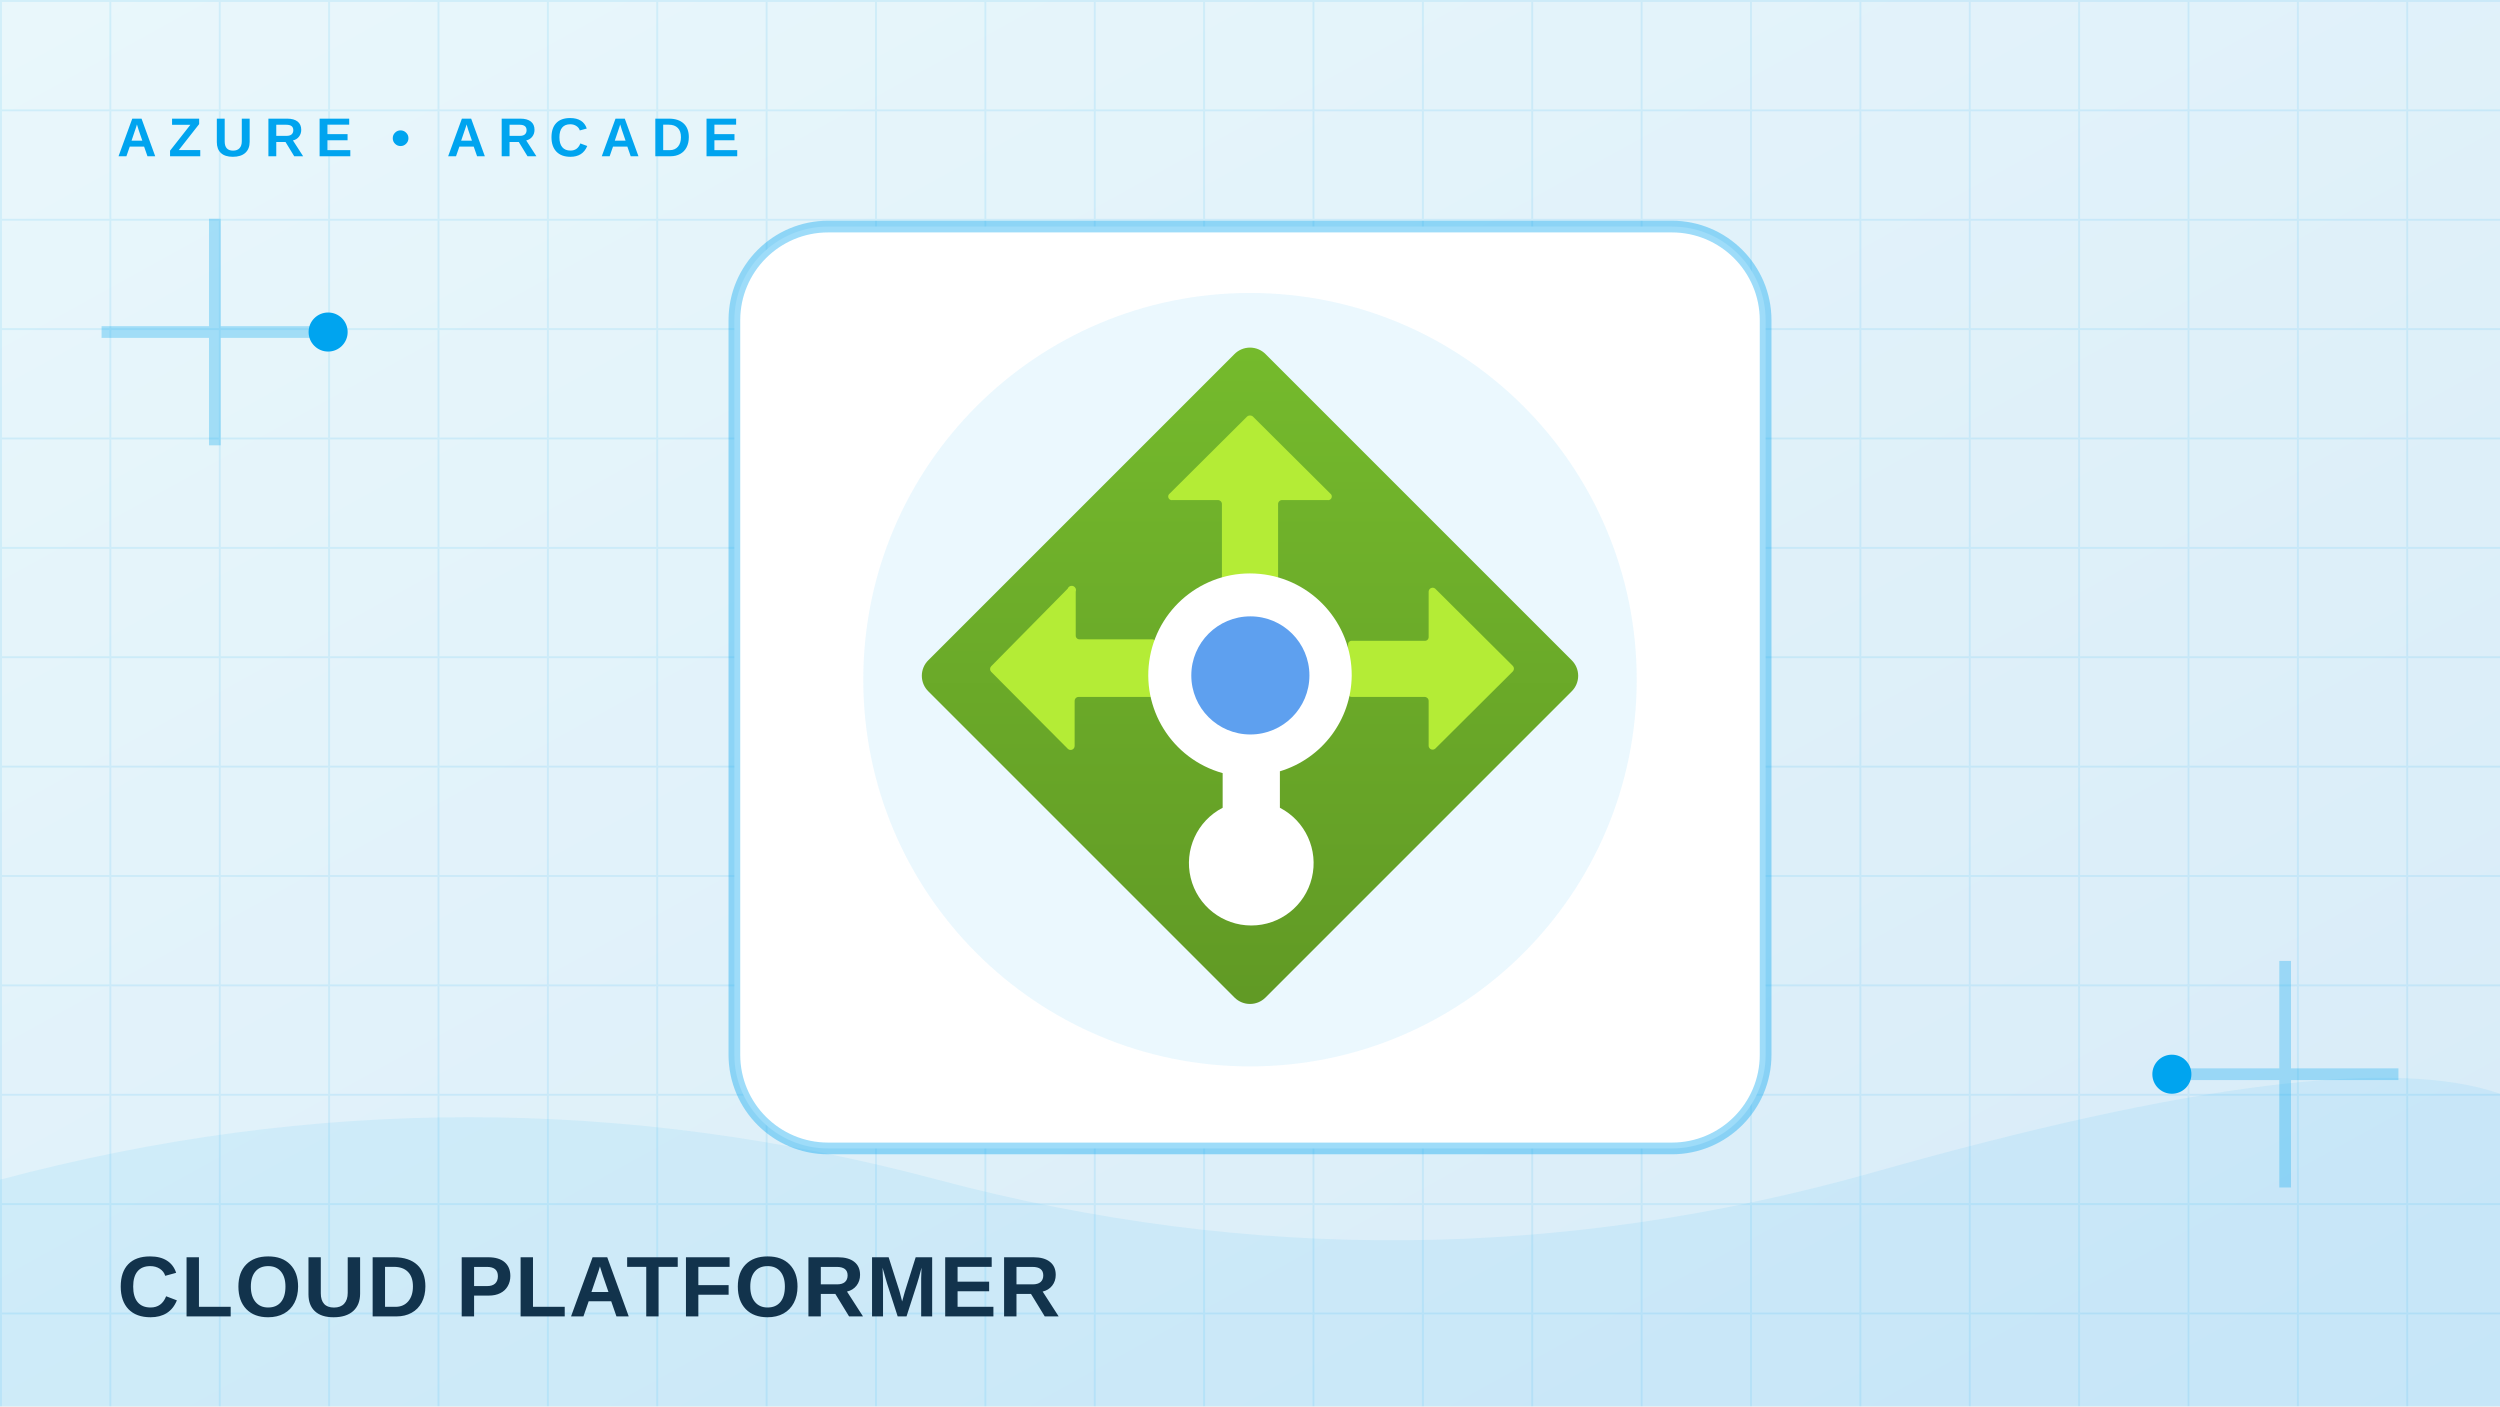
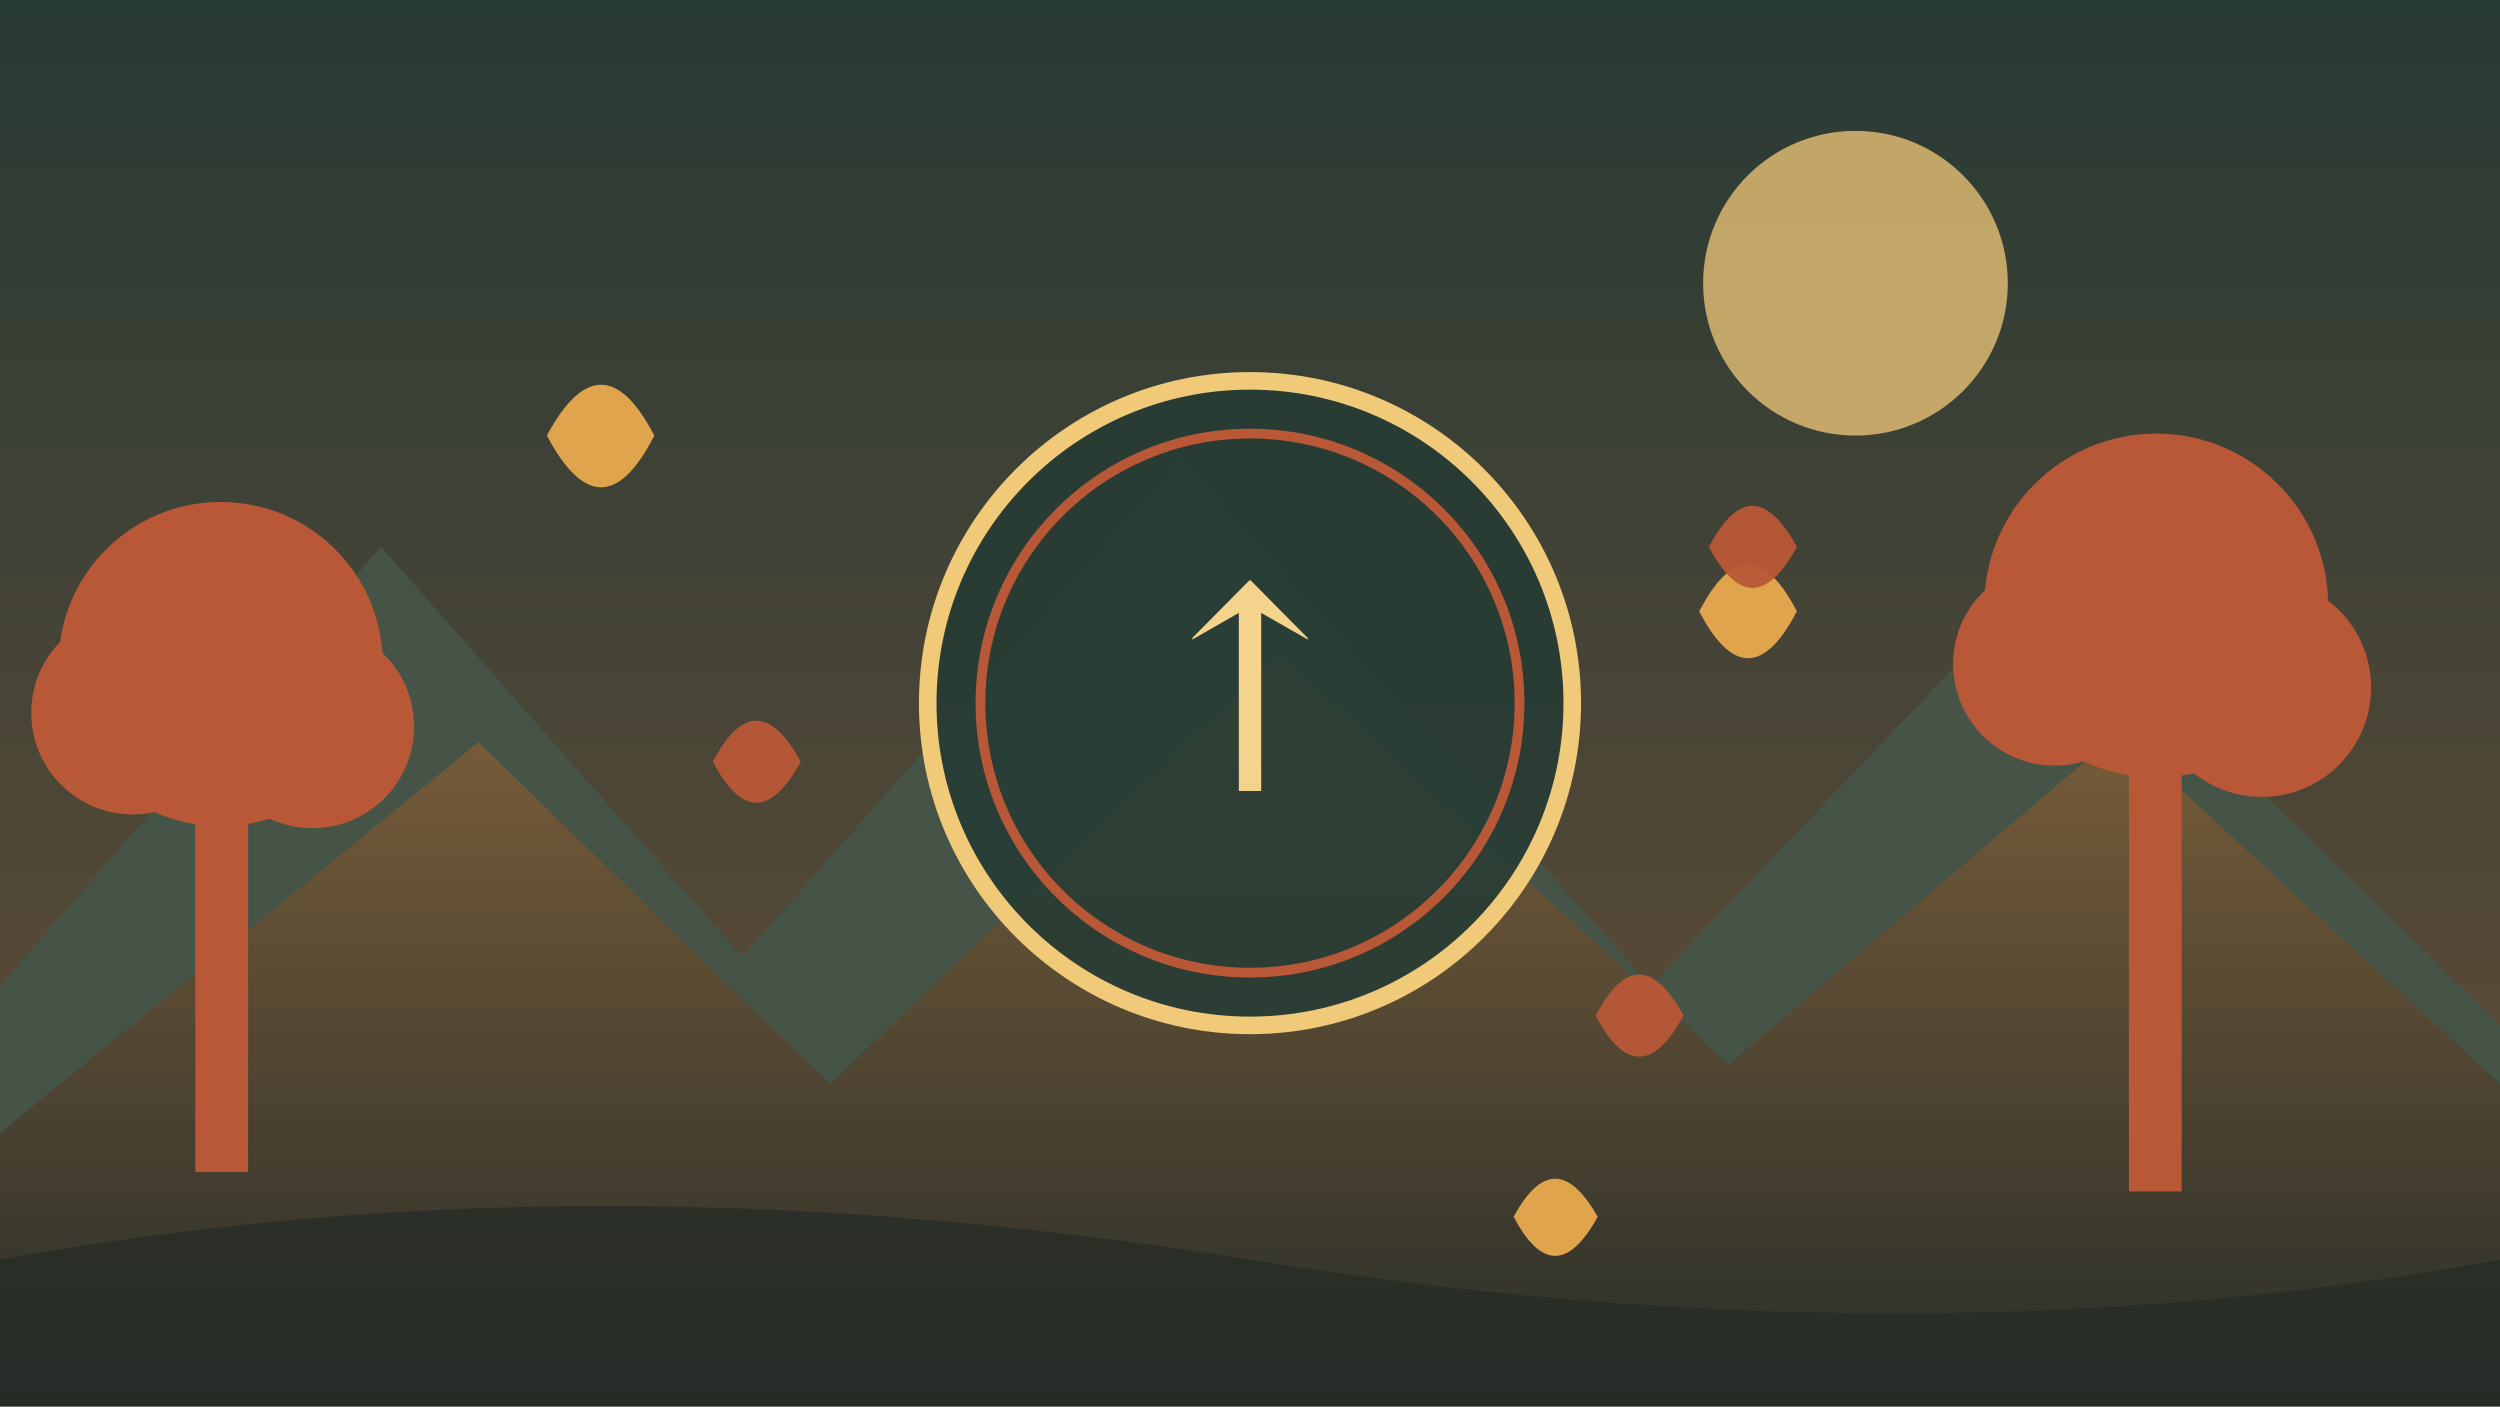
- <svg xmlns="http://www.w3.org/2000/svg" width="640" height="360" viewBox="0 0 640 360" role="img" aria-label="CLOUD PLATFORMER with Azure LOAD BALANCER icon">
+ <svg xmlns="http://www.w3.org/2000/svg" viewBox="0 0 1280 720">
  <defs>
-     <linearGradient id="bg" x2="1" y2="1">
-       <stop stop-color="#e9f7fb" />
-       <stop offset="1" stop-color="#d7ebf8" />
+     <linearGradient id="s" x2="0" y2="1">
+       <stop stop-color="#283a35" />
+       <stop offset="1" stop-color="#695037" />
    </linearGradient>
-     <pattern id="grid" width="28" height="28" patternUnits="userSpaceOnUse">
-       <path d="M28 0H0V28" fill="none" stroke="#00a4ef" stroke-opacity=".1" stroke-width="1" />
-     </pattern>
+     <linearGradient id="g" x2="0" y2="1">
+       <stop stop-color="#80613b" />
+       <stop offset="1" stop-color="#282e29" />
+     </linearGradient>
  </defs>
-   <rect width="640" height="360" fill="url(#bg)" />
-   <rect width="640" height="360" fill="url(#grid)" />
-   <path d="M0 302Q120 270 240 302T480 300T640 280V360H0Z" fill="#00a4ef" fill-opacity=".08" />
-   <rect x="188" y="58" width="264" height="236" rx="24" fill="#fff" stroke="#00a4ef" stroke-opacity=".38" stroke-width="3" />
-   <circle cx="320" cy="174" r="99" fill="#00a4ef" fill-opacity=".08" />
-   <svg x="236" y="89" width="168" height="168" viewBox="0, 0, 18, 18" preserveAspectRatio="xMidYMid meet">
-     <defs>
-       <linearGradient x1="9" y1="19.85" x2="9" y2="-1.02" gradientUnits="userSpaceOnUse" id="ef84663a-a7b6-46a7-a275-1e419f5eae62">
-         <stop offset="0%" stop-color="#5E9624" />
-         <stop offset="2%" stop-color="#5F9724" />
-         <stop offset="100%" stop-color="#76BC2D" />
-       </linearGradient>
-     </defs>
-     <path d="M0.18 8.57 L8.57 0.18 a0.6 0.6 0 0 1 0.86 0 l8.39 8.39 a0.6 0.6 0 0 1 0 0.86 l-8.4 8.4 a0.6 0.6 0 0 1 -0.84 0 L0.18 9.43 A0.6 0.6 0 0 1 0.18 8.57 Z" style="fill:url(#ef84663a-a7b6-46a7-a275-1e419f5eae62);" />
-     <path d="M11.2 4 L9.08 1.89 a0.12 0.12 0 0 0 -0.16 0 L6.8 4 a0.1 0.1 0 0 0 0.08 0.18 H8.12 a0.11 0.11 0 0 1 0.11 0.11 v2 a0.11 0.11 0 0 0 0.11 0.11 H9.66 a0.11 0.11 0 0 0 0.11 -0.11 v-2 a0.11 0.11 0 0 1 0.11 -0.11 h1.24 A0.1 0.1 0 0 0 11.2 4 Z" style="fill:#B4EC36;" />
-     <path d="M4 6.61 L1.9 8.74 a0.11 0.11 0 0 0 0 0.15 L4 11 a0.11 0.11 0 0 0 0.19 -0.08 V9.69 a0.11 0.11 0 0 1 0.11 -0.11 h2 a0.1 0.1 0 0 0 0.1 -0.11 V8.15 A0.1 0.1 0 0 0 6.33 8 h-2 a0.1 0.1 0 0 1 -0.11 -0.1 V6.69 A0.11 0.11 0 0 0 4 6.61 Z" style="fill:#B4EC36;" />
-     <path d="M14.08 11 l2.13 -2.12 a0.11 0.11 0 0 0 0 -0.15 L14.08 6.61 a0.11 0.11 0 0 0 -0.18 0.08 V7.94 a0.1 0.1 0 0 1 -0.11 0.1 h-2 a0.1 0.1 0 0 0 -0.1 0.11 V9.47 a0.1 0.1 0 0 0 0.1 0.11 h2 a0.11 0.11 0 0 1 0.11 0.11 v1.24 A0.11 0.11 0 0 0 14.08 11 Z" style="fill:#B4EC36;" />
-     <path d="M11.79 9 a2.79 2.79 0 1 0 -3.54 2.67 v0.95 a1.71 1.71 0 1 0 1.57 0 v-1 A2.77 2.77 0 0 0 11.79 9 Z" style="fill:white;" />
-     <circle cx="9.01" cy="8.99" r="1.62" id="e99c3387-15c3-4f28-bd4b-cb209b430e06" style="fill:#5EA0EF;" />
-   </svg>
-   <path d="M26 85h58m-29-29v58M556 275h58m-29-29v58" stroke="#00a4ef" stroke-opacity=".3" stroke-width="3" />
-   <circle cx="84" cy="85" r="5" fill="#00a4ef" />
-   <circle cx="556" cy="275" r="5" fill="#00a4ef" />
-   <text x="30" y="40" fill="#00a4ef" font-family="Arial,sans-serif" font-size="14" font-weight="700" letter-spacing="3">AZURE • ARCADE</text>
-   <text x="30" y="337" fill="#12334c" font-family="Arial,sans-serif" font-size="22" font-weight="700" letter-spacing=".4">CLOUD PLATFORMER</text>
+   <rect width="1280" height="720" fill="url(#s)" />
+   <circle cx="950" cy="145" r="78" fill="#f1ca79" opacity=".75" />
+   <path d="M0 505 195 280l185 210 225-255 240 270 200-210 235 230v195H0z" fill="#465448" />
+   <path d="M0 580 245 380l180 175 230-220 230 210 200-170 195 180v165H0z" fill="url(#g)" />
+   <g fill="#b95837">
+     <path d="M100 600V370h27v230z" />
+     <circle cx="113" cy="340" r="83" />
+     <circle cx="68" cy="365" r="52" />
+     <circle cx="160" cy="372" r="52" />
+     <path d="M1090 610V340h27v270z" />
+     <circle cx="1104" cy="310" r="88" />
+     <circle cx="1052" cy="340" r="52" />
+     <circle cx="1158" cy="352" r="56" />
+   </g>
+   <g fill="#e0a44c">
+     <path d="M280 223q28-52 55 0-27 53-55 0zm590 90q25-48 50 0-25 48-50 0zm-95 310q21-39 43 0-22 40-43 0z" />
+   </g>
+   <circle cx="640" cy="360" r="165" fill="#263b35" fill-opacity=".88" stroke="#f0c979" stroke-width="9" />
+   <circle cx="640" cy="360" r="138" fill="none" stroke="#b95837" stroke-width="5" />
+   <text x="640" y="405" text-anchor="middle" font-family="Georgia,serif" font-size="145" fill="#f4d38d">↑</text>
+   <g fill="#b95837" opacity=".95">
+     <path d="M365 390q22-42 45 0-23 42-45 0zm510-110q22-42 45 0-23 42-45 0zm-58 240q22-42 45 0-23 42-45 0z" />
+   </g>
+   <path d="M0 645q300-55 640 0t640 0v75H0z" fill="#242b26" opacity=".75" />
</svg>
